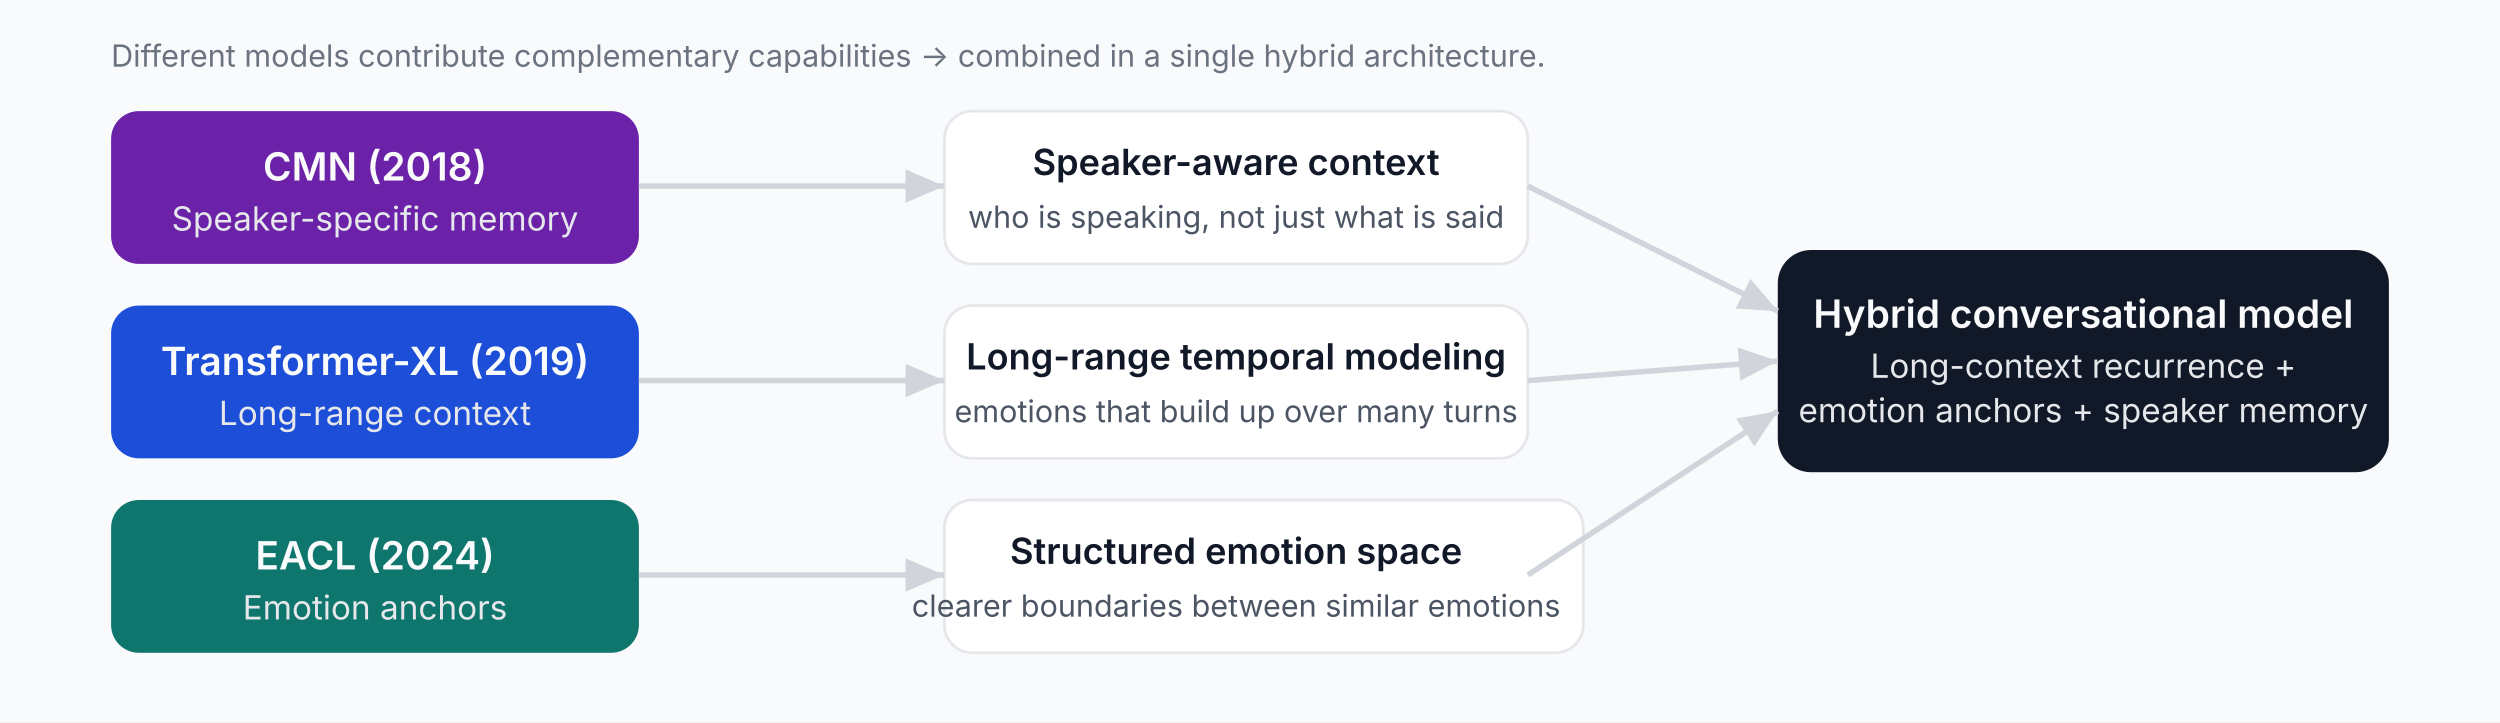
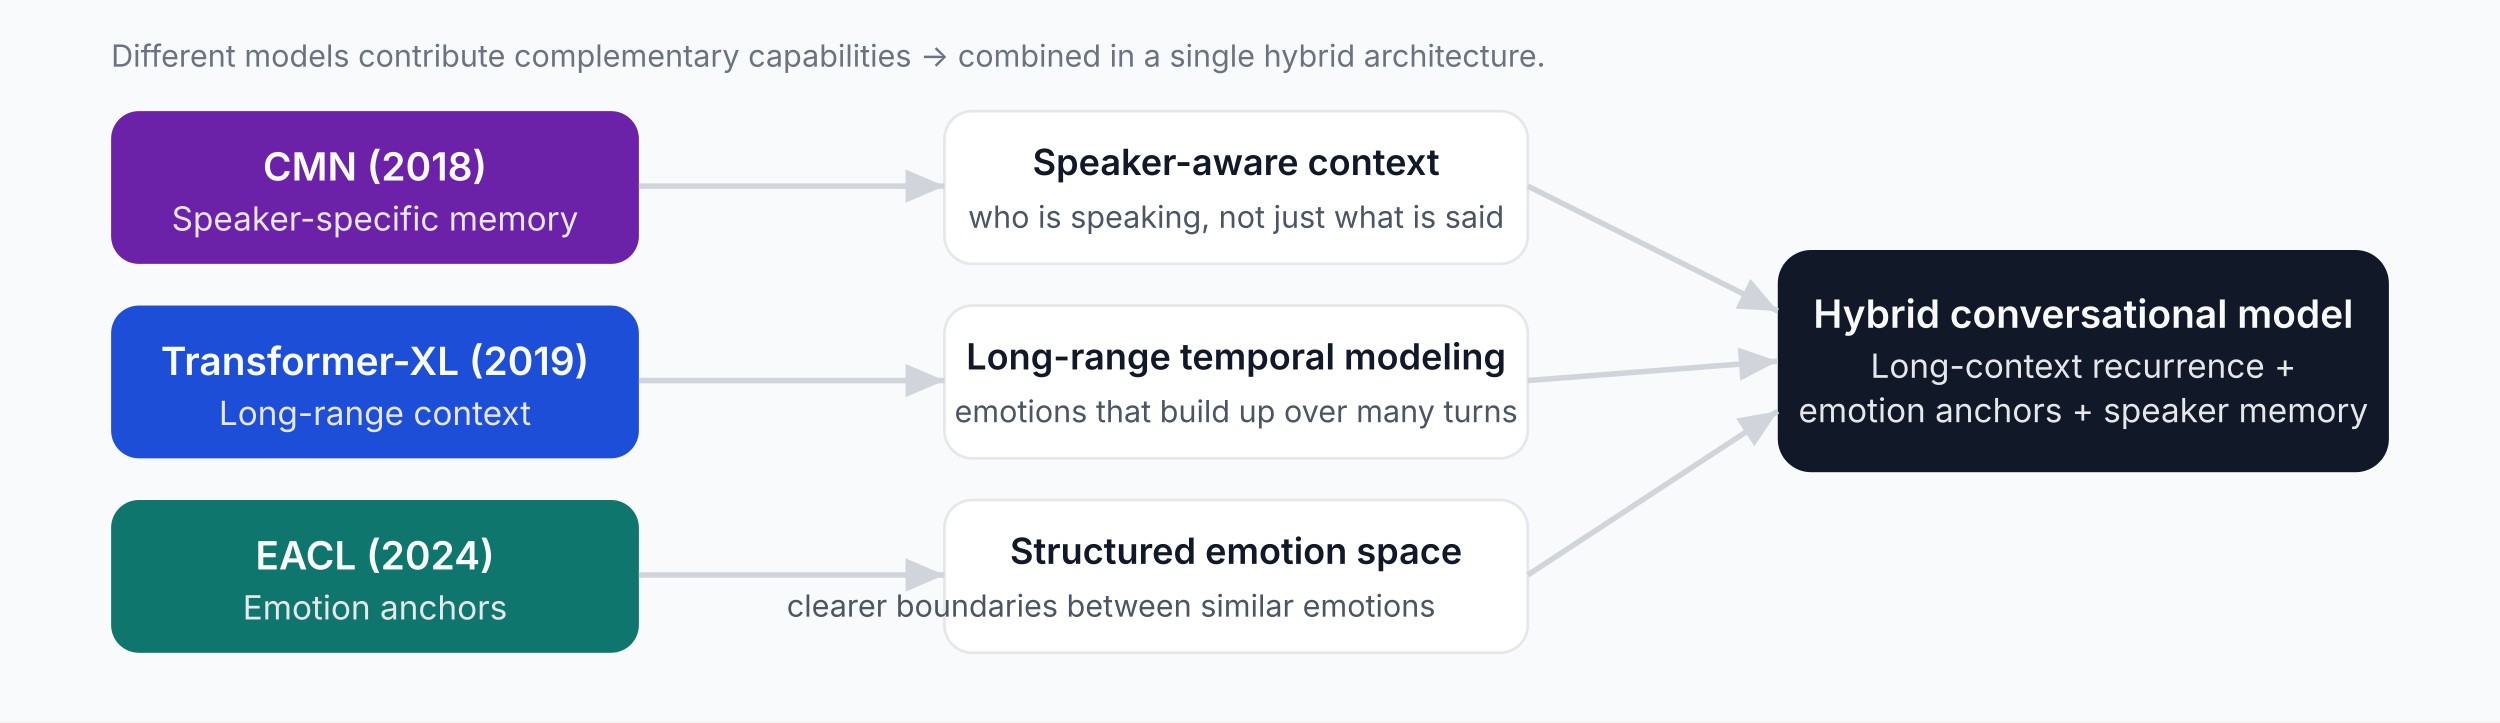
<svg xmlns="http://www.w3.org/2000/svg" width="900" height="260" viewBox="0 0 900 260">
  <style>
    .box-title { font-family: system-ui, -apple-system, BlinkMacSystemFont, "Segoe UI", sans-serif; font-size: 14px; font-weight: 600; fill: #f9fafb; }
    .box-sub   { font-family: system-ui, -apple-system, BlinkMacSystemFont, "Segoe UI", sans-serif; font-size: 12px; fill: #e5e7eb; }
    .cap-title { font-family: system-ui, -apple-system, BlinkMacSystemFont, "Segoe UI", sans-serif; font-size: 13px; font-weight: 600; fill: #111827; }
    .cap-sub   { font-family: system-ui, -apple-system, BlinkMacSystemFont, "Segoe UI", sans-serif; font-size: 11px; fill: #4b5563; }
    .label     { font-family: system-ui, -apple-system, BlinkMacSystemFont, "Segoe UI", sans-serif; font-size: 11px; fill: #6b7280; }
  </style>
  <rect x="0" y="0" width="900" height="260" fill="#f9fafb" />
  <rect x="40" y="40" rx="10" ry="10" width="190" height="55" fill="#6b21a8" />
  <text x="135" y="65" text-anchor="middle" class="box-title">CMN (2018)</text>
  <text x="135" y="83" text-anchor="middle" class="box-sub">Speaker-specific memory</text>
  <rect x="40" y="110" rx="10" ry="10" width="190" height="55" fill="#1d4ed8" />
  <text x="135" y="135" text-anchor="middle" class="box-title">Transformer-XL (2019)</text>
  <text x="135" y="153" text-anchor="middle" class="box-sub">Long-range context</text>
  <rect x="40" y="180" rx="10" ry="10" width="190" height="55" fill="#0f766e" />
  <text x="135" y="205" text-anchor="middle" class="box-title">EACL (2024)</text>
  <text x="135" y="223" text-anchor="middle" class="box-sub">Emotion anchors</text>
  <rect x="340" y="40" rx="10" ry="10" width="210" height="55" fill="#ffffff" stroke="#e5e7eb" />
  <text x="445" y="63" text-anchor="middle" class="cap-title">Speaker-aware context</text>
  <text x="445" y="82" text-anchor="middle" class="cap-sub">who is speaking, not just what is said</text>
  <rect x="340" y="110" rx="10" ry="10" width="210" height="55" fill="#ffffff" stroke="#e5e7eb" />
  <text x="445" y="133" text-anchor="middle" class="cap-title">Long-range temporal modeling</text>
  <text x="445" y="152" text-anchor="middle" class="cap-sub">emotions that build up over many turns</text>
-   <rect x="340" y="180" rx="10" ry="10" width="230" height="55" fill="#ffffff" stroke="#e5e7eb" />
+   <rect x="340" y="180" rx="10" ry="10" width="210" height="55" fill="#ffffff" stroke="#e5e7eb" />
  <text x="445" y="203" text-anchor="middle" class="cap-title">Structured emotion space</text>
-   <text x="445" y="222" text-anchor="middle" class="cap-sub">clearer boundaries between similar emotions</text>
+   <text x="400" y="222" text-anchor="middle" class="cap-sub">clearer boundaries between similar emotions</text>
  <rect x="640" y="90" rx="12" ry="12" width="220" height="80" fill="#111827" />
  <text x="750" y="118" text-anchor="middle" class="box-title">Hybrid conversational model</text>
  <text x="750" y="136" text-anchor="middle" class="box-sub">Long-context recurrence +</text>
  <text x="750" y="152" text-anchor="middle" class="box-sub">emotion anchors + speaker memory</text>
  <defs>
    <marker id="arrow" markerWidth="8" markerHeight="8" refX="7" refY="3" orient="auto" markerUnits="strokeWidth">
      <path d="M0,0 L0,6 L7,3 z" fill="#d1d5db" />
    </marker>
  </defs>
  <line x1="230" y1="67" x2="340" y2="67" stroke="#d1d5db" stroke-width="2" marker-end="url(#arrow)" />
  <line x1="230" y1="137" x2="340" y2="137" stroke="#d1d5db" stroke-width="2" marker-end="url(#arrow)" />
  <line x1="230" y1="207" x2="340" y2="207" stroke="#d1d5db" stroke-width="2" marker-end="url(#arrow)" />
  <line x1="550" y1="67" x2="640" y2="112" stroke="#d1d5db" stroke-width="2" marker-end="url(#arrow)" />
  <line x1="550" y1="137" x2="640" y2="130" stroke="#d1d5db" stroke-width="2" marker-end="url(#arrow)" />
  <line x1="550" y1="207" x2="640" y2="148" stroke="#d1d5db" stroke-width="2" marker-end="url(#arrow)" />
  <text x="40" y="24" class="label">Different models contribute complementary capabilities → combined in a single hybrid architecture.</text>
</svg>
